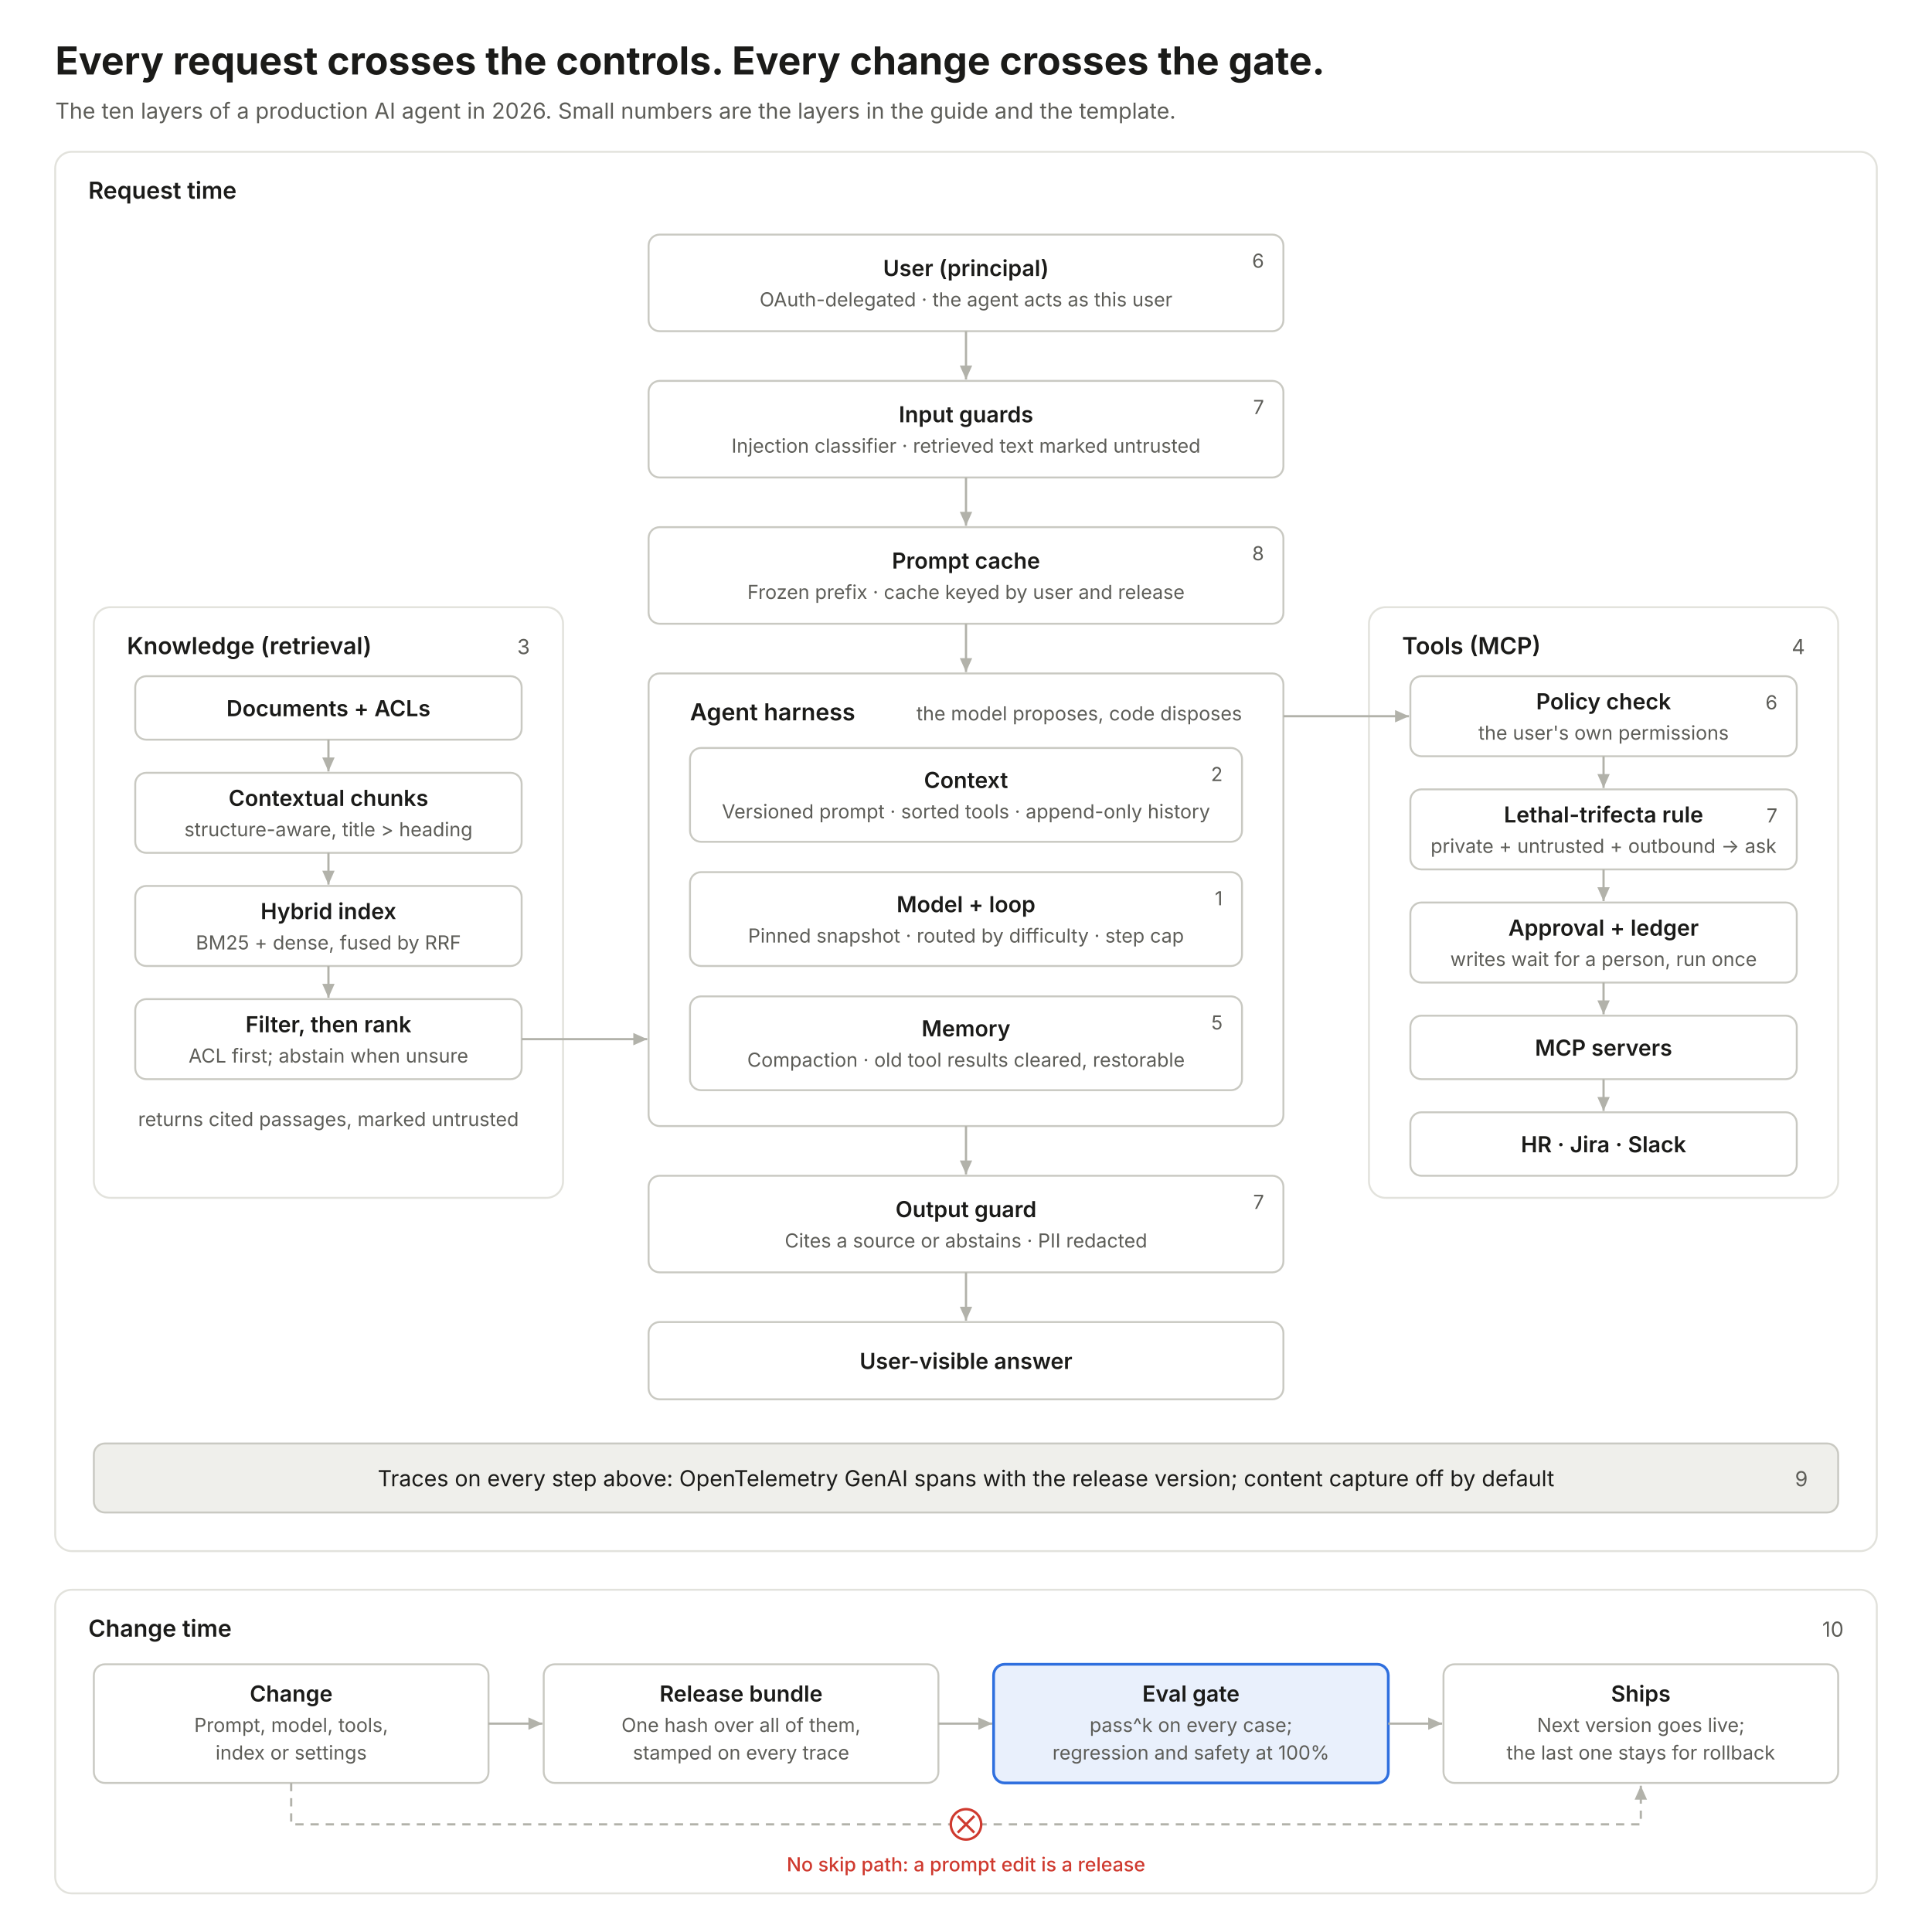
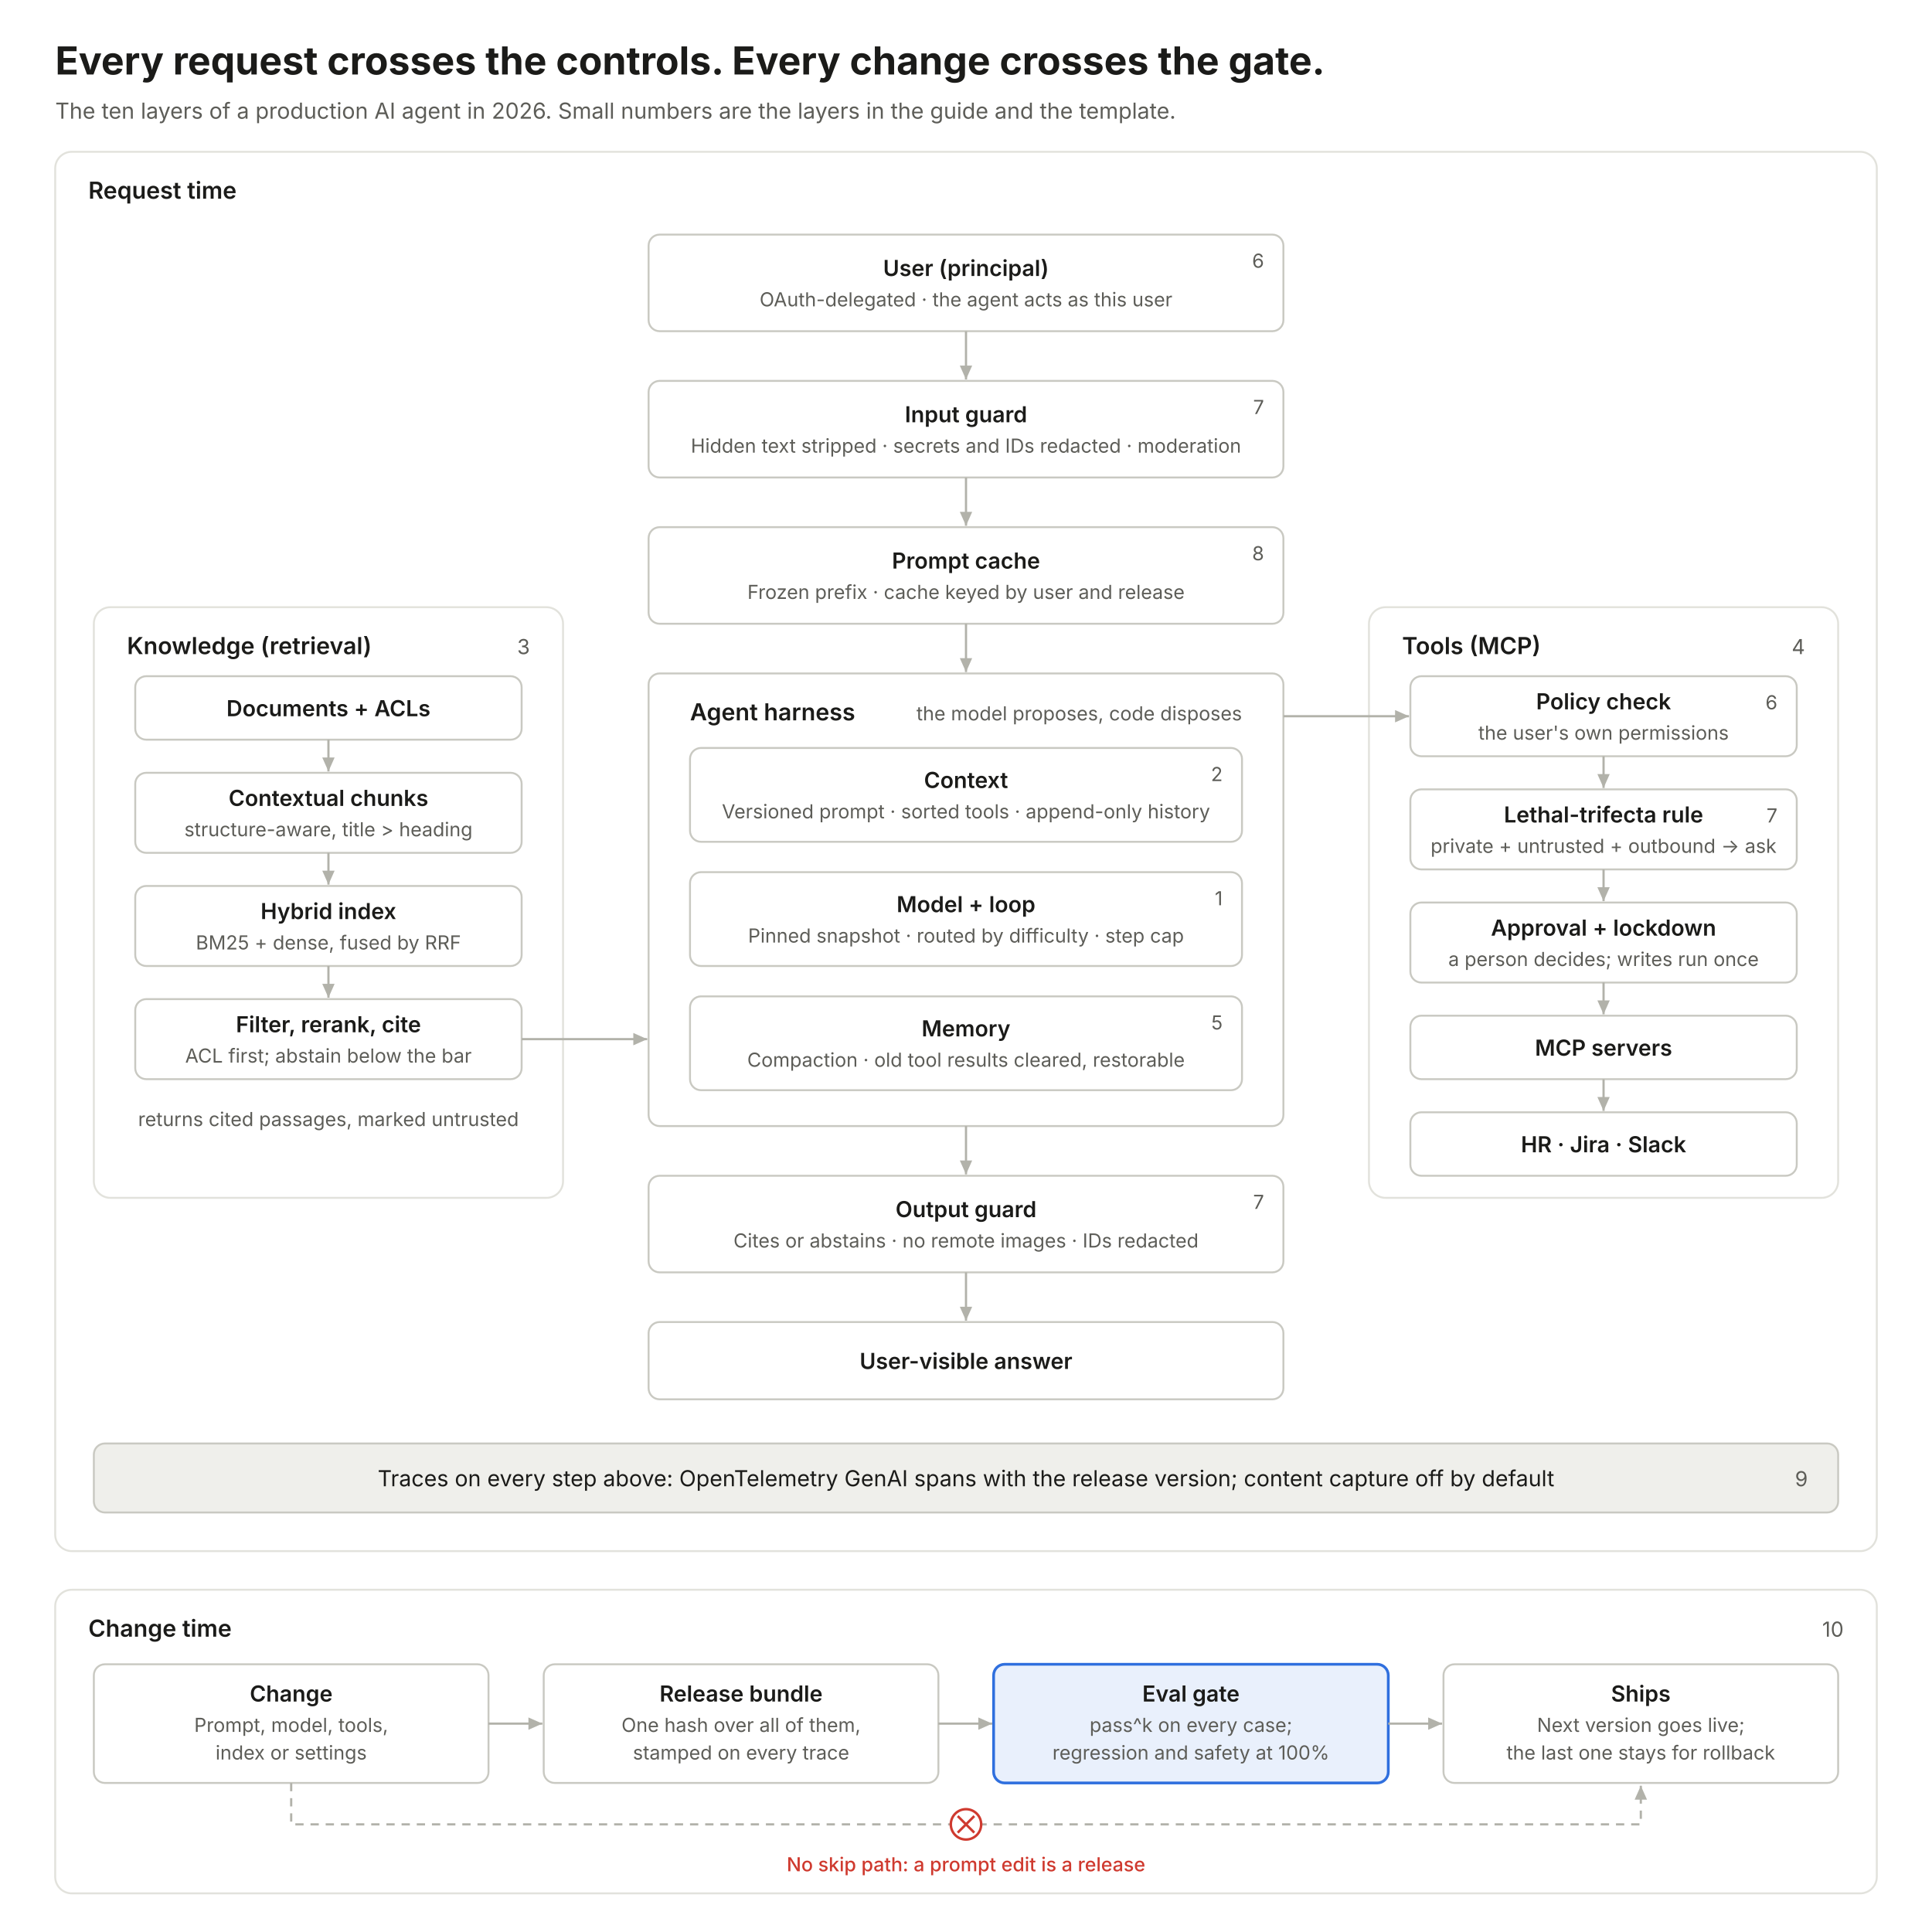
<svg xmlns="http://www.w3.org/2000/svg" width="1400" height="1400" viewBox="0 0 1400 1400" font-family="Inter, 'Segoe UI', 'Helvetica Neue', Arial, sans-serif">
  <defs>
    <marker id="head" viewBox="0 0 10 10" refX="9" refY="5" markerWidth="7" markerHeight="7" orient="auto">
      <path d="M0,1 L9,5 L0,9 z" fill="#b2b2aa" />
    </marker>
  </defs>
  <rect width="1400" height="1400" fill="#fff" />
  <text x="40" y="54" font-size="28" font-weight="700" fill="#1b1b19" text-anchor="start">Every request crosses the controls. Every change crosses the gate.</text>
  <text x="40" y="86" font-size="16" font-weight="400" fill="#5d5d58" text-anchor="start">The ten layers of a production AI agent in 2026. Small numbers are the layers in the guide and the template.</text>
  <rect x="40" y="110" width="1320" height="1014" rx="12" fill="#fff" stroke="#e2e2dc" stroke-width="1.4" />
  <text x="64" y="144" font-size="17" font-weight="600" fill="#1b1b19" text-anchor="start">Request time</text>
  <rect x="470" y="170" width="460" height="70" rx="8" fill="#fff" stroke="#c9c9c2" stroke-width="1.4" />
  <text x="700.0" y="200.0" font-size="16" font-weight="600" fill="#1b1b19" text-anchor="middle">User (principal)</text>
  <text x="700.0" y="222.0" font-size="14" font-weight="400" fill="#5d5d58" text-anchor="middle">OAuth-delegated · the agent acts as this user</text>
  <text x="916" y="194" font-size="14" font-weight="400" fill="#5d5d58" text-anchor="end">6</text>
  <path d="M700,240 L700,275" fill="none" stroke="#b2b2aa" stroke-width="1.6" marker-end="url(#head)" />
  <rect x="470" y="276" width="460" height="70" rx="8" fill="#fff" stroke="#c9c9c2" stroke-width="1.4" />
-   <text x="700.0" y="306.0" font-size="16" font-weight="600" fill="#1b1b19" text-anchor="middle">Input guards</text>
-   <text x="700.0" y="328.0" font-size="14" font-weight="400" fill="#5d5d58" text-anchor="middle">Injection classifier · retrieved text marked untrusted</text>
+   <text x="700.0" y="306.0" font-size="16" font-weight="600" fill="#1b1b19" text-anchor="middle">Input guard</text>
+   <text x="700.0" y="328.0" font-size="14" font-weight="400" fill="#5d5d58" text-anchor="middle">Hidden text stripped · secrets and IDs redacted · moderation</text>
  <text x="916" y="300" font-size="14" font-weight="400" fill="#5d5d58" text-anchor="end">7</text>
  <path d="M700,346 L700,381" fill="none" stroke="#b2b2aa" stroke-width="1.6" marker-end="url(#head)" />
  <rect x="470" y="382" width="460" height="70" rx="8" fill="#fff" stroke="#c9c9c2" stroke-width="1.4" />
  <text x="700.0" y="412.0" font-size="16" font-weight="600" fill="#1b1b19" text-anchor="middle">Prompt cache</text>
  <text x="700.0" y="434.0" font-size="14" font-weight="400" fill="#5d5d58" text-anchor="middle">Frozen prefix · cache keyed by user and release</text>
  <text x="916" y="406" font-size="14" font-weight="400" fill="#5d5d58" text-anchor="end">8</text>
  <path d="M700,452 L700,487" fill="none" stroke="#b2b2aa" stroke-width="1.6" marker-end="url(#head)" />
  <rect x="470" y="488" width="460" height="328" rx="8" fill="#fff" stroke="#c9c9c2" stroke-width="1.4" />
  <text x="500" y="522" font-size="17" font-weight="600" fill="#1b1b19" text-anchor="start">Agent harness</text>
  <text x="900" y="522" font-size="14" font-weight="400" fill="#5d5d58" text-anchor="end">the model proposes, code disposes</text>
  <rect x="500" y="542" width="400" height="68" rx="8" fill="#fff" stroke="#c9c9c2" stroke-width="1.4" />
  <text x="700.0" y="571.0" font-size="16" font-weight="600" fill="#1b1b19" text-anchor="middle">Context</text>
  <text x="700.0" y="593.0" font-size="14" font-weight="400" fill="#5d5d58" text-anchor="middle">Versioned prompt · sorted tools · append-only history</text>
  <text x="886" y="566" font-size="14" font-weight="400" fill="#5d5d58" text-anchor="end">2</text>
  <rect x="500" y="632" width="400" height="68" rx="8" fill="#fff" stroke="#c9c9c2" stroke-width="1.4" />
  <text x="700.0" y="661.0" font-size="16" font-weight="600" fill="#1b1b19" text-anchor="middle">Model + loop</text>
  <text x="700.0" y="683.0" font-size="14" font-weight="400" fill="#5d5d58" text-anchor="middle">Pinned snapshot · routed by difficulty · step cap</text>
  <text x="886" y="656" font-size="14" font-weight="400" fill="#5d5d58" text-anchor="end">1</text>
  <rect x="500" y="722" width="400" height="68" rx="8" fill="#fff" stroke="#c9c9c2" stroke-width="1.4" />
  <text x="700.0" y="751.0" font-size="16" font-weight="600" fill="#1b1b19" text-anchor="middle">Memory</text>
  <text x="700.0" y="773.0" font-size="14" font-weight="400" fill="#5d5d58" text-anchor="middle">Compaction · old tool results cleared, restorable</text>
  <text x="886" y="746" font-size="14" font-weight="400" fill="#5d5d58" text-anchor="end">5</text>
  <path d="M700,816 L700,851" fill="none" stroke="#b2b2aa" stroke-width="1.6" marker-end="url(#head)" />
  <rect x="470" y="852" width="460" height="70" rx="8" fill="#fff" stroke="#c9c9c2" stroke-width="1.4" />
  <text x="700.0" y="882.0" font-size="16" font-weight="600" fill="#1b1b19" text-anchor="middle">Output guard</text>
-   <text x="700.0" y="904.0" font-size="14" font-weight="400" fill="#5d5d58" text-anchor="middle">Cites a source or abstains · PII redacted</text>
+   <text x="700.0" y="904.0" font-size="14" font-weight="400" fill="#5d5d58" text-anchor="middle">Cites or abstains · no remote images · IDs redacted</text>
  <text x="916" y="876" font-size="14" font-weight="400" fill="#5d5d58" text-anchor="end">7</text>
  <path d="M700,922 L700,957" fill="none" stroke="#b2b2aa" stroke-width="1.6" marker-end="url(#head)" />
  <rect x="470" y="958" width="460" height="56" rx="8" fill="#fff" stroke="#c9c9c2" stroke-width="1.4" />
  <text x="700.0" y="992.0" font-size="16" font-weight="600" fill="#1b1b19" text-anchor="middle">User-visible answer</text>
  <rect x="68" y="440" width="340" height="428" rx="12" fill="#fff" stroke="#e2e2dc" stroke-width="1.4" />
  <text x="92" y="474" font-size="17" font-weight="600" fill="#1b1b19" text-anchor="start">Knowledge (retrieval)</text>
  <text x="384" y="474" font-size="15" font-weight="400" fill="#5d5d58" text-anchor="end">3</text>
  <rect x="98" y="490" width="280" height="46" rx="8" fill="#fff" stroke="#c9c9c2" stroke-width="1.4" />
  <text x="238.0" y="519.0" font-size="16" font-weight="600" fill="#1b1b19" text-anchor="middle">Documents + ACLs</text>
  <rect x="98" y="560" width="280" height="58" rx="8" fill="#fff" stroke="#c9c9c2" stroke-width="1.4" />
  <text x="238.0" y="584.0" font-size="16" font-weight="600" fill="#1b1b19" text-anchor="middle">Contextual chunks</text>
  <text x="238.0" y="606.0" font-size="14" font-weight="400" fill="#5d5d58" text-anchor="middle">structure-aware, title &gt; heading</text>
  <path d="M238.0,536 L238.0,559" fill="none" stroke="#b2b2aa" stroke-width="1.6" marker-end="url(#head)" />
  <rect x="98" y="642" width="280" height="58" rx="8" fill="#fff" stroke="#c9c9c2" stroke-width="1.4" />
  <text x="238.0" y="666.0" font-size="16" font-weight="600" fill="#1b1b19" text-anchor="middle">Hybrid index</text>
  <text x="238.0" y="688.0" font-size="14" font-weight="400" fill="#5d5d58" text-anchor="middle">BM25 + dense, fused by RRF</text>
  <path d="M238.0,618 L238.0,641" fill="none" stroke="#b2b2aa" stroke-width="1.6" marker-end="url(#head)" />
  <rect x="98" y="724" width="280" height="58" rx="8" fill="#fff" stroke="#c9c9c2" stroke-width="1.4" />
-   <text x="238.0" y="748.0" font-size="16" font-weight="600" fill="#1b1b19" text-anchor="middle">Filter, then rank</text>
-   <text x="238.0" y="770.0" font-size="14" font-weight="400" fill="#5d5d58" text-anchor="middle">ACL first; abstain when unsure</text>
+   <text x="238.0" y="748.0" font-size="16" font-weight="600" fill="#1b1b19" text-anchor="middle">Filter, rerank, cite</text>
+   <text x="238.0" y="770.0" font-size="14" font-weight="400" fill="#5d5d58" text-anchor="middle">ACL first; abstain below the bar</text>
  <path d="M238.0,700 L238.0,723" fill="none" stroke="#b2b2aa" stroke-width="1.6" marker-end="url(#head)" />
  <text x="238" y="816" font-size="14" font-weight="400" fill="#5d5d58" text-anchor="middle">returns cited passages, marked untrusted</text>
  <path d="M378,753.0 L469,753.0" fill="none" stroke="#b2b2aa" stroke-width="1.6" marker-end="url(#head)" />
  <rect x="992" y="440" width="340" height="428" rx="12" fill="#fff" stroke="#e2e2dc" stroke-width="1.4" />
  <text x="1016" y="474" font-size="17" font-weight="600" fill="#1b1b19" text-anchor="start">Tools (MCP)</text>
  <text x="1308" y="474" font-size="15" font-weight="400" fill="#5d5d58" text-anchor="end">4</text>
  <rect x="1022" y="490" width="280" height="58" rx="8" fill="#fff" stroke="#c9c9c2" stroke-width="1.4" />
  <text x="1162.0" y="514.0" font-size="16" font-weight="600" fill="#1b1b19" text-anchor="middle">Policy check</text>
  <text x="1162.0" y="536.0" font-size="14" font-weight="400" fill="#5d5d58" text-anchor="middle">the user's own permissions</text>
  <text x="1288" y="514" font-size="14" font-weight="400" fill="#5d5d58" text-anchor="end">6</text>
  <rect x="1022" y="572" width="280" height="58" rx="8" fill="#fff" stroke="#c9c9c2" stroke-width="1.4" />
  <text x="1162.0" y="596.0" font-size="16" font-weight="600" fill="#1b1b19" text-anchor="middle">Lethal-trifecta rule</text>
  <text x="1162.0" y="618.0" font-size="14" font-weight="400" fill="#5d5d58" text-anchor="middle">private + untrusted + outbound → ask</text>
  <text x="1288" y="596" font-size="14" font-weight="400" fill="#5d5d58" text-anchor="end">7</text>
  <path d="M1162.0,548 L1162.0,571" fill="none" stroke="#b2b2aa" stroke-width="1.6" marker-end="url(#head)" />
  <rect x="1022" y="654" width="280" height="58" rx="8" fill="#fff" stroke="#c9c9c2" stroke-width="1.4" />
-   <text x="1162.0" y="678.0" font-size="16" font-weight="600" fill="#1b1b19" text-anchor="middle">Approval + ledger</text>
-   <text x="1162.0" y="700.0" font-size="14" font-weight="400" fill="#5d5d58" text-anchor="middle">writes wait for a person, run once</text>
+   <text x="1162.0" y="678.0" font-size="16" font-weight="600" fill="#1b1b19" text-anchor="middle">Approval + lockdown</text>
+   <text x="1162.0" y="700.0" font-size="14" font-weight="400" fill="#5d5d58" text-anchor="middle">a person decides; writes run once</text>
  <path d="M1162.0,630 L1162.0,653" fill="none" stroke="#b2b2aa" stroke-width="1.6" marker-end="url(#head)" />
  <rect x="1022" y="736" width="280" height="46" rx="8" fill="#fff" stroke="#c9c9c2" stroke-width="1.4" />
  <text x="1162.0" y="765.0" font-size="16" font-weight="600" fill="#1b1b19" text-anchor="middle">MCP servers</text>
  <path d="M1162.0,712 L1162.0,735" fill="none" stroke="#b2b2aa" stroke-width="1.6" marker-end="url(#head)" />
  <rect x="1022" y="806" width="280" height="46" rx="8" fill="#fff" stroke="#c9c9c2" stroke-width="1.4" />
  <text x="1162.0" y="835.0" font-size="16" font-weight="600" fill="#1b1b19" text-anchor="middle">HR · Jira · Slack</text>
  <path d="M1162.0,782 L1162.0,805" fill="none" stroke="#b2b2aa" stroke-width="1.6" marker-end="url(#head)" />
  <path d="M930,519.0 L1021,519.0" fill="none" stroke="#b2b2aa" stroke-width="1.6" marker-end="url(#head)" />
  <rect x="68" y="1046" width="1264" height="50" rx="8" fill="#efefeb" stroke="#c9c9c2" stroke-width="1.4" />
  <text x="700" y="1077" font-size="16" font-weight="400" fill="#1b1b19" text-anchor="middle">Traces on every step above: OpenTelemetry GenAI spans with the release version; content capture off by default</text>
  <text x="1310" y="1077" font-size="15" font-weight="400" fill="#5d5d58" text-anchor="end">9</text>
  <rect x="40" y="1152" width="1320" height="220" rx="12" fill="#fff" stroke="#e2e2dc" stroke-width="1.4" />
  <text x="64" y="1186" font-size="17" font-weight="600" fill="#1b1b19" text-anchor="start">Change time</text>
  <text x="1336" y="1186" font-size="15" font-weight="400" fill="#5d5d58" text-anchor="end">10</text>
  <rect x="68" y="1206" width="286" height="86" rx="8" fill="#fff" stroke="#c9c9c2" stroke-width="1.4" />
  <text x="211.0" y="1233.0" font-size="16" font-weight="600" fill="#1b1b19" text-anchor="middle">Change</text>
  <text x="211.0" y="1255.0" font-size="14" font-weight="400" fill="#5d5d58" text-anchor="middle">Prompt, model, tools,</text>
  <text x="211.0" y="1275.0" font-size="14" font-weight="400" fill="#5d5d58" text-anchor="middle">index or settings</text>
  <rect x="394" y="1206" width="286" height="86" rx="8" fill="#fff" stroke="#c9c9c2" stroke-width="1.4" />
  <text x="537.0" y="1233.0" font-size="16" font-weight="600" fill="#1b1b19" text-anchor="middle">Release bundle</text>
  <text x="537.0" y="1255.0" font-size="14" font-weight="400" fill="#5d5d58" text-anchor="middle">One hash over all of them,</text>
  <text x="537.0" y="1275.0" font-size="14" font-weight="400" fill="#5d5d58" text-anchor="middle">stamped on every trace</text>
  <path d="M354,1249 L393,1249" fill="none" stroke="#b2b2aa" stroke-width="1.6" marker-end="url(#head)" />
  <rect x="720" y="1206" width="286" height="86" rx="8" fill="#e9f0fc" stroke="#2f6fde" stroke-width="2" />
  <text x="863.0" y="1233.0" font-size="16" font-weight="600" fill="#1b1b19" text-anchor="middle">Eval gate</text>
  <text x="863.0" y="1255.0" font-size="14" font-weight="400" fill="#5d5d58" text-anchor="middle">pass^k on every case;</text>
  <text x="863.0" y="1275.0" font-size="14" font-weight="400" fill="#5d5d58" text-anchor="middle">regression and safety at 100%</text>
  <path d="M680,1249 L719,1249" fill="none" stroke="#b2b2aa" stroke-width="1.6" marker-end="url(#head)" />
  <rect x="1046" y="1206" width="286" height="86" rx="8" fill="#fff" stroke="#c9c9c2" stroke-width="1.4" />
  <text x="1189.0" y="1233.0" font-size="16" font-weight="600" fill="#1b1b19" text-anchor="middle">Ships</text>
  <text x="1189.0" y="1255.0" font-size="14" font-weight="400" fill="#5d5d58" text-anchor="middle">Next version goes live;</text>
  <text x="1189.0" y="1275.0" font-size="14" font-weight="400" fill="#5d5d58" text-anchor="middle">the last one stays for rollback</text>
  <path d="M1006,1249 L1045,1249" fill="none" stroke="#b2b2aa" stroke-width="1.6" marker-end="url(#head)" />
  <path d="M211,1292 L211,1322 L1189,1322 L1189,1294" fill="none" stroke="#b2b2aa" stroke-width="1.6" stroke-dasharray="6 5" marker-end="url(#head)" />
  <circle cx="700" cy="1322" r="11" fill="#fff" stroke="#cf3a2f" stroke-width="1.8" />
  <path d="M694,1316 L706,1328 M706,1316 L694,1328" stroke="#cf3a2f" stroke-width="1.8" />
  <text x="700" y="1356" font-size="14" font-weight="500" fill="#cf3a2f" text-anchor="middle">No skip path: a prompt edit is a release</text>
</svg>
